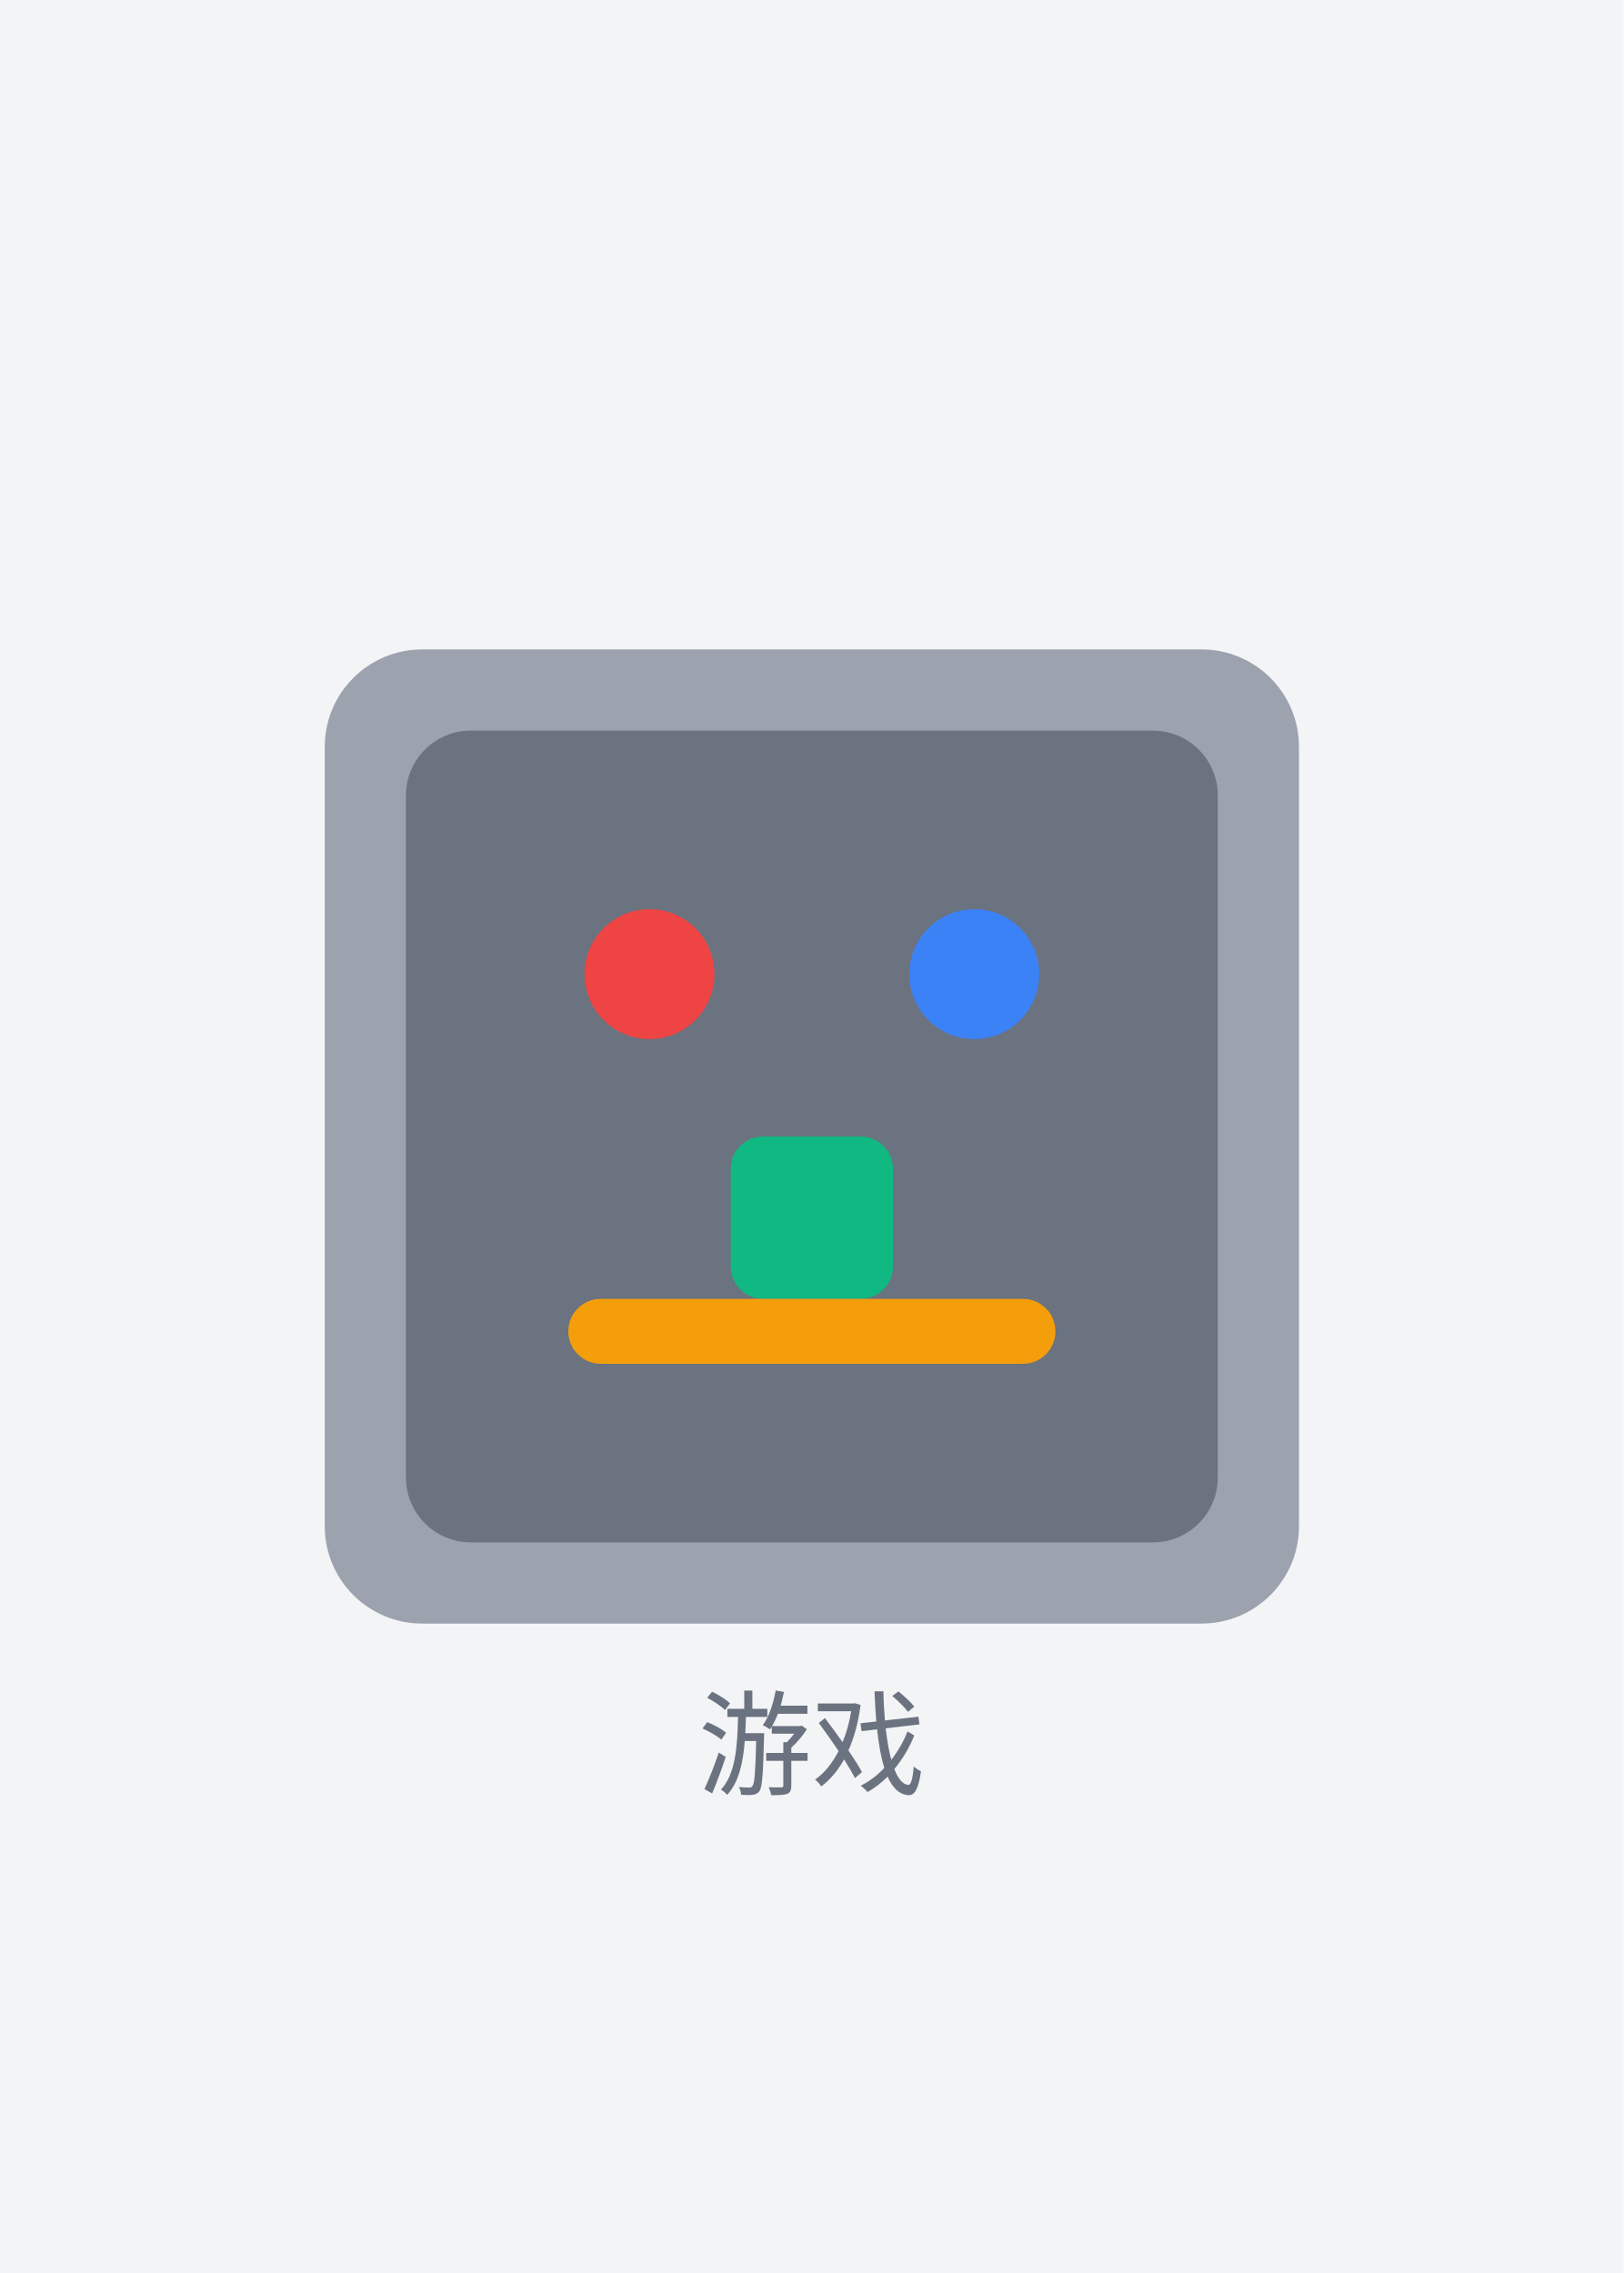
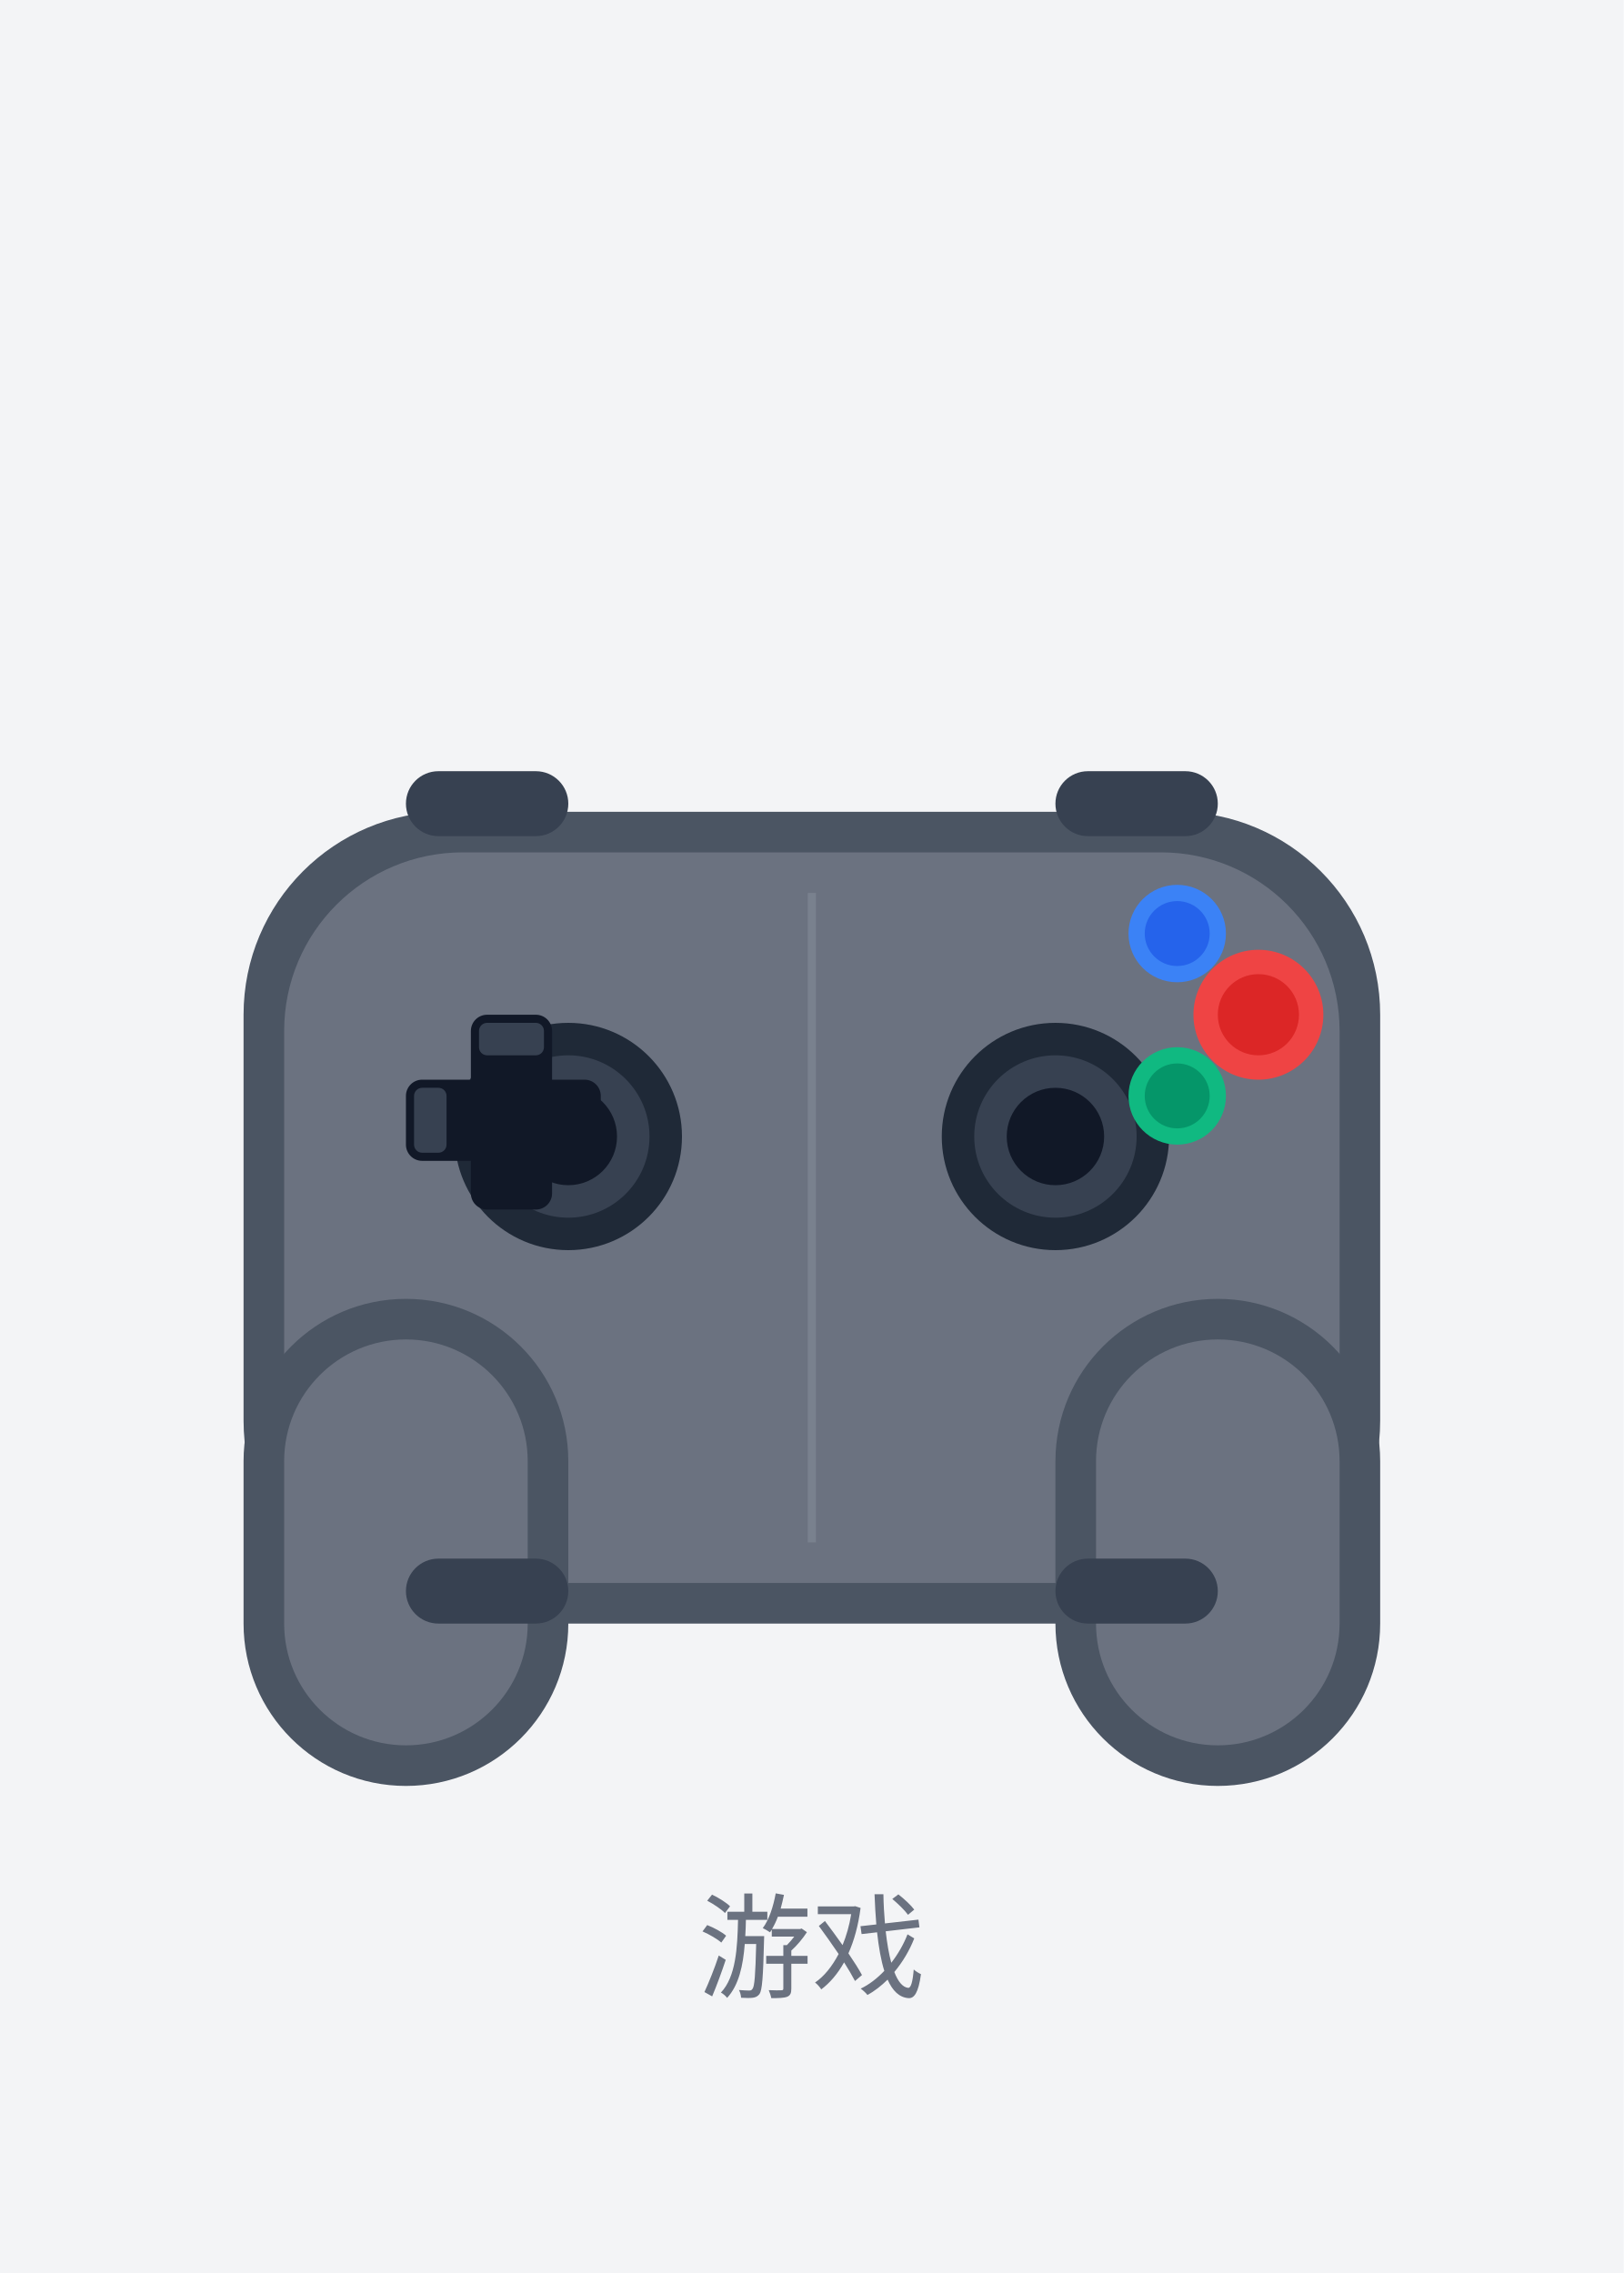
<svg xmlns="http://www.w3.org/2000/svg" width="200" height="280" viewBox="0 0 200 280" fill="none">
  <rect width="200" height="280" fill="#F3F4F6" />
-   <rect x="40" y="80" width="120" height="120" rx="12" fill="#9CA3AF" />
-   <rect x="50" y="90" width="100" height="100" rx="8" fill="#6B7280" />
-   <circle cx="80" cy="120" r="8" fill="#EF4444" />
-   <circle cx="120" cy="120" r="8" fill="#3B82F6" />
-   <rect x="90" y="140" width="20" height="20" rx="4" fill="#10B981" />
-   <rect x="70" y="160" width="60" height="8" rx="4" fill="#F59E0B" />
-   <text x="100" y="220" text-anchor="middle" fill="#6B7280" font-family="Arial, sans-serif" font-size="14" font-weight="500">游戏</text>
+   <rect x="30" y="100" width="140" height="100" rx="25" fill="#4B5563" />
+   <rect x="35" y="105" width="130" height="90" rx="22" fill="#6B7280" />
+   <rect x="30" y="160" width="40" height="60" rx="20" fill="#4B5563" />
+   <rect x="35" y="165" width="30" height="50" rx="15" fill="#6B7280" />
+   <rect x="130" y="160" width="40" height="60" rx="20" fill="#4B5563" />
+   <rect x="135" y="165" width="30" height="50" rx="15" fill="#6B7280" />
+   <circle cx="70" cy="140" r="14" fill="#1F2937" />
+   <circle cx="70" cy="140" r="10" fill="#374151" />
+   <circle cx="70" cy="140" r="6" fill="#111827" />
+   <circle cx="130" cy="140" r="14" fill="#1F2937" />
+   <circle cx="130" cy="140" r="10" fill="#374151" />
+   <circle cx="130" cy="140" r="6" fill="#111827" />
+   <g transform="translate(50, 125)">
+     <rect x="8" y="0" width="10" height="24" rx="2" fill="#111827" />
+     <rect x="0" y="8" width="24" height="10" rx="2" fill="#111827" />
+     <rect x="9" y="1" width="8" height="4" rx="1" fill="#374151" />
+     <rect x="1" y="9" width="4" height="8" rx="1" fill="#374151" />
+   </g>
+   <circle cx="155" cy="125" r="8" fill="#EF4444" />
+   <circle cx="155" cy="125" r="5" fill="#DC2626" />
+   <circle cx="145" cy="115" r="6" fill="#3B82F6" />
+   <circle cx="145" cy="115" r="4" fill="#2563EB" />
+   <circle cx="145" cy="135" r="6" fill="#10B981" />
+   <circle cx="145" cy="135" r="4" fill="#059669" />
+   <rect x="50" y="95" width="20" height="8" rx="4" fill="#374151" />
+   <rect x="130" y="95" width="20" height="8" rx="4" fill="#374151" />
+   <rect x="50" y="192" width="20" height="8" rx="4" fill="#374151" />
+   <rect x="130" y="192" width="20" height="8" rx="4" fill="#374151" />
+   <line x1="100" y1="110" x2="100" y2="190" stroke="#9CA3AF" stroke-width="1" opacity="0.3" />
+   <text x="100" y="245" text-anchor="middle" fill="#6B7280" font-family="Arial, sans-serif" font-size="14" font-weight="500">游戏</text>
</svg>
